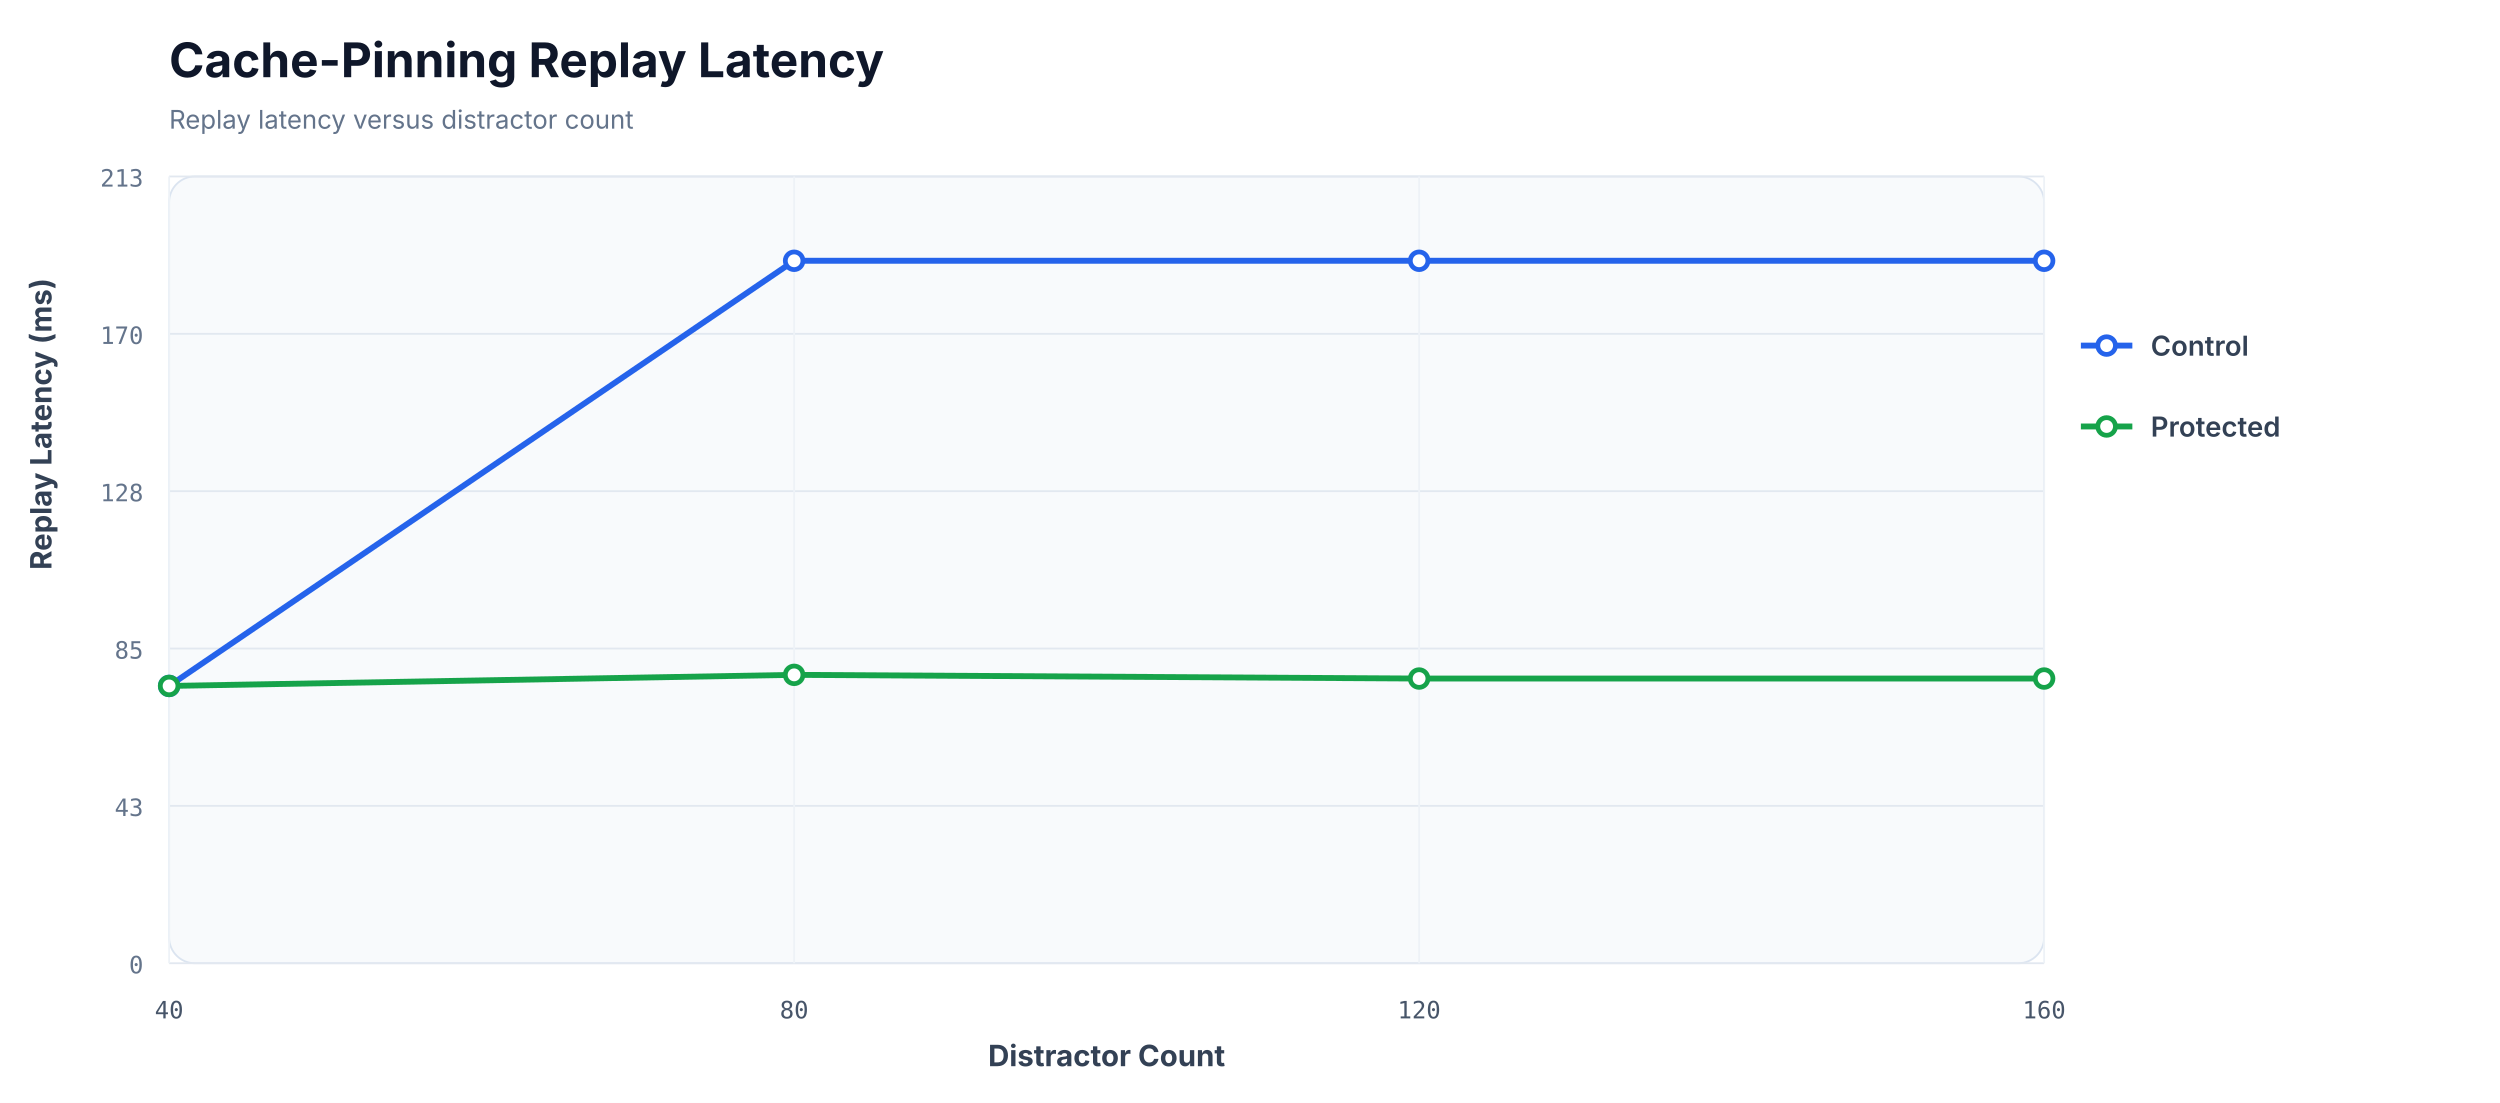
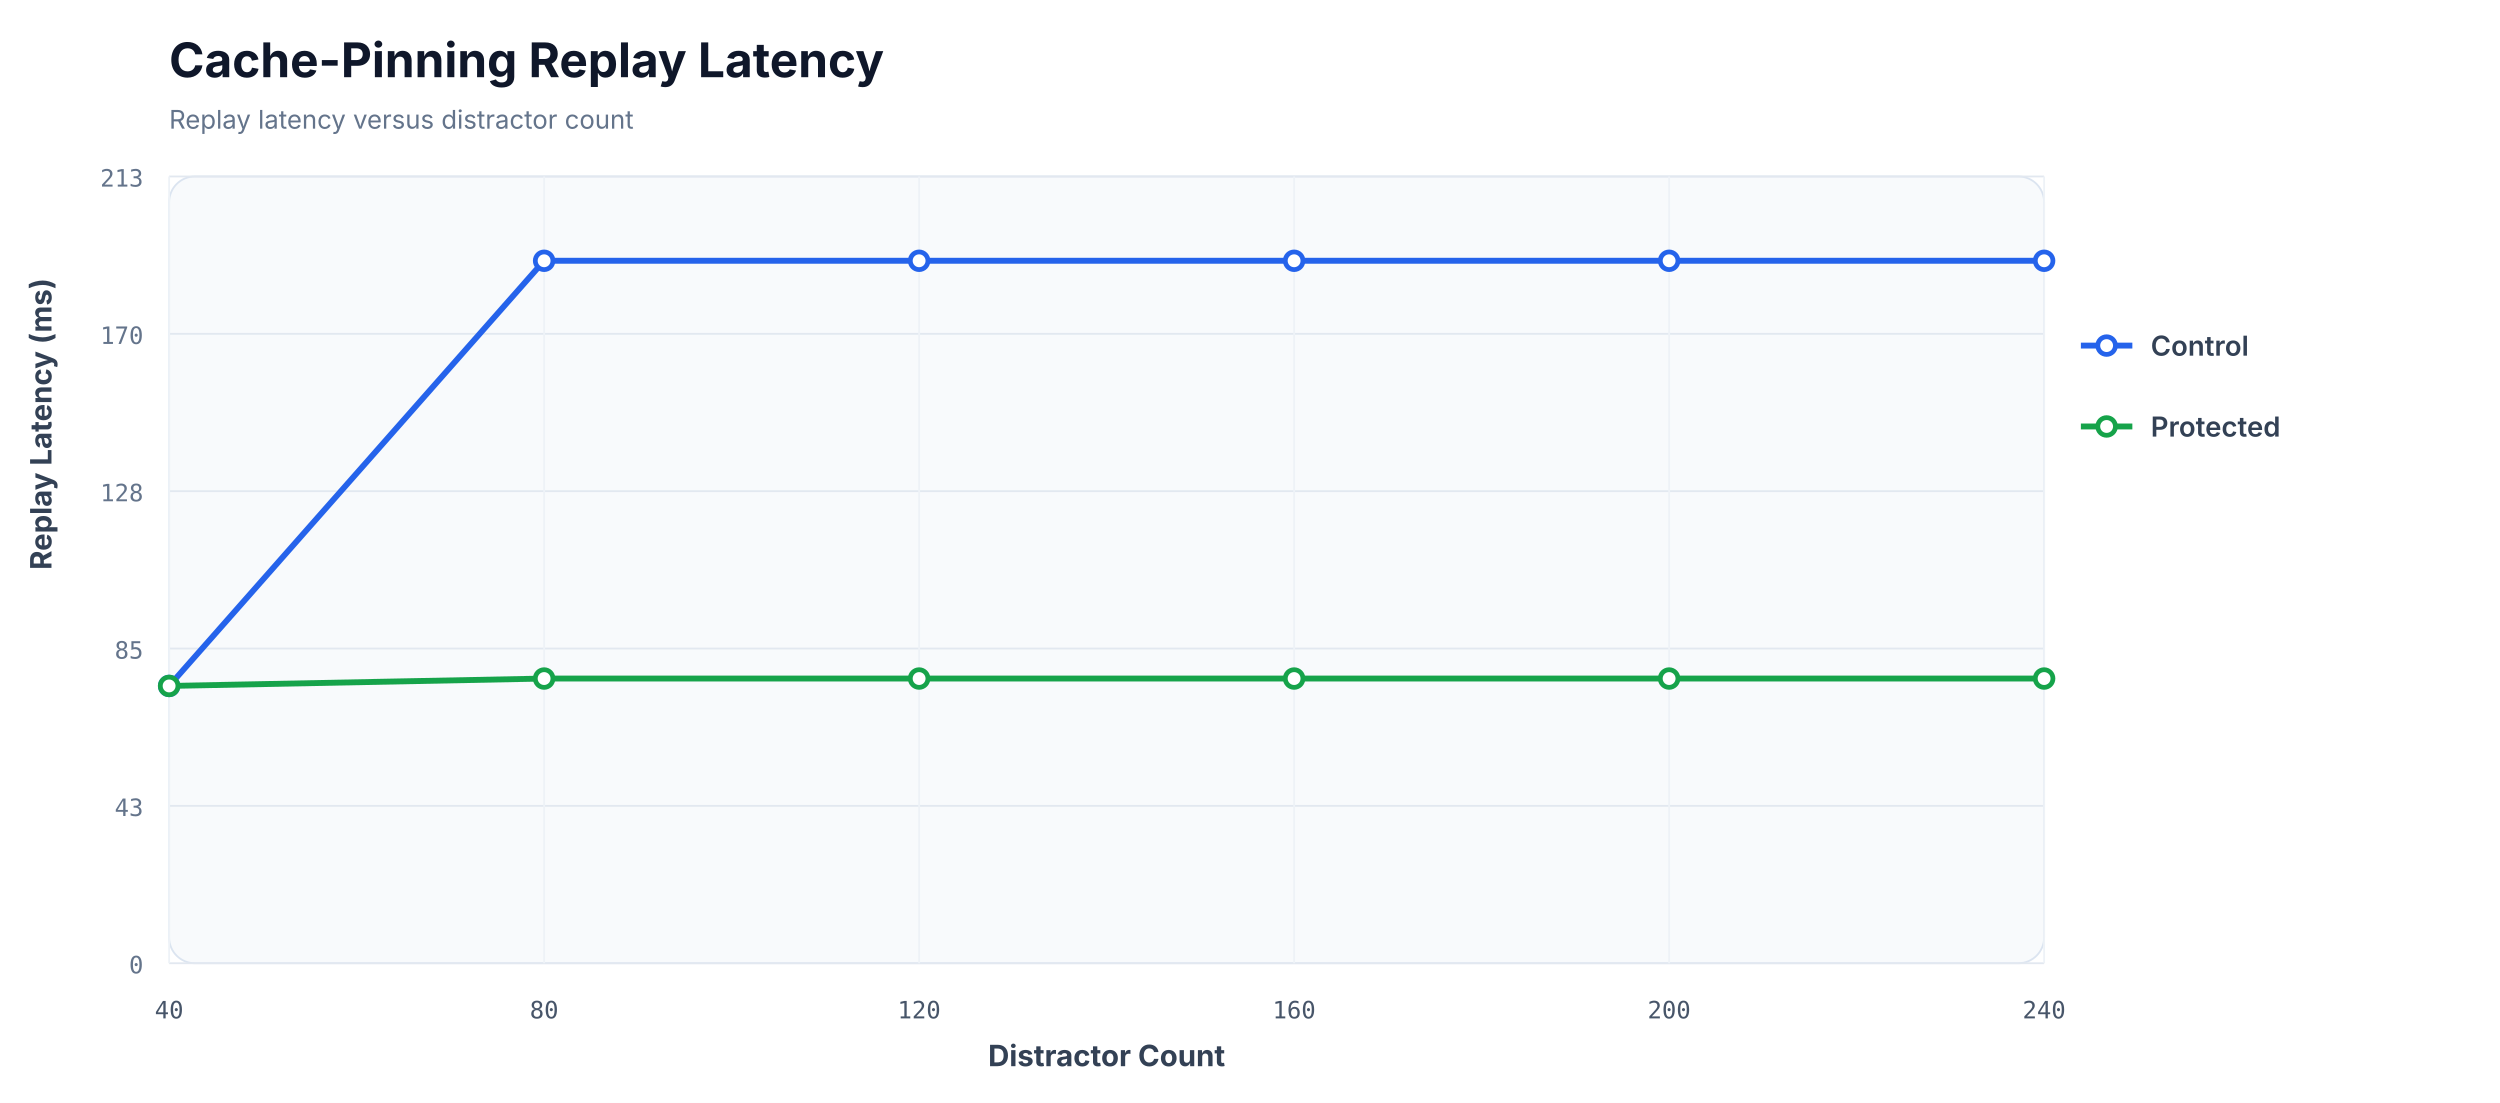
<svg xmlns="http://www.w3.org/2000/svg" width="1360" height="600" viewBox="0 0 1360 600">
  <rect width="100%" height="100%" fill="#ffffff" />
  <text x="92" y="42" font-family="Inter, Arial, sans-serif" font-size="26" font-weight="700" fill="#0f172a">Cache-Pinning Replay Latency</text>
  <text x="92" y="70" font-family="Inter, Arial, sans-serif" font-size="14" fill="#64748b">Replay latency versus distractor count</text>
  <rect x="92" y="96" width="1020" height="428" rx="14" fill="#f8fafc" stroke="#dbe4f0" />
  <line x1="92" y1="524.00" x2="1112" y2="524.00" stroke="#e2e8f0" stroke-width="1" />
  <text x="78" y="529.50" text-anchor="end" font-family="JetBrains Mono, monospace" font-size="13" fill="#64748b">0</text>
  <line x1="92" y1="438.40" x2="1112" y2="438.40" stroke="#e2e8f0" stroke-width="1" />
  <text x="78" y="443.90" text-anchor="end" font-family="JetBrains Mono, monospace" font-size="13" fill="#64748b">43</text>
  <line x1="92" y1="352.80" x2="1112" y2="352.80" stroke="#e2e8f0" stroke-width="1" />
  <text x="78" y="358.30" text-anchor="end" font-family="JetBrains Mono, monospace" font-size="13" fill="#64748b">85</text>
  <line x1="92" y1="267.20" x2="1112" y2="267.20" stroke="#e2e8f0" stroke-width="1" />
  <text x="78" y="272.70" text-anchor="end" font-family="JetBrains Mono, monospace" font-size="13" fill="#64748b">128</text>
  <line x1="92" y1="181.60" x2="1112" y2="181.60" stroke="#e2e8f0" stroke-width="1" />
  <text x="78" y="187.10" text-anchor="end" font-family="JetBrains Mono, monospace" font-size="13" fill="#64748b">170</text>
  <line x1="92" y1="96.00" x2="1112" y2="96.00" stroke="#e2e8f0" stroke-width="1" />
  <text x="78" y="101.50" text-anchor="end" font-family="JetBrains Mono, monospace" font-size="13" fill="#64748b">213</text>
  <line x1="92.00" y1="96" x2="92.00" y2="524" stroke="#eef2f7" stroke-width="1" />
  <text x="92.00" y="554" text-anchor="middle" font-family="JetBrains Mono, monospace" font-size="13" fill="#475569">40</text>
-   <line x1="432.00" y1="96" x2="432.00" y2="524" stroke="#eef2f7" stroke-width="1" />
-   <text x="432.00" y="554" text-anchor="middle" font-family="JetBrains Mono, monospace" font-size="13" fill="#475569">80</text>
-   <line x1="772.00" y1="96" x2="772.00" y2="524" stroke="#eef2f7" stroke-width="1" />
-   <text x="772.00" y="554" text-anchor="middle" font-family="JetBrains Mono, monospace" font-size="13" fill="#475569">120</text>
+   <line x1="296.00" y1="96" x2="296.00" y2="524" stroke="#eef2f7" stroke-width="1" />
+   <text x="296.00" y="554" text-anchor="middle" font-family="JetBrains Mono, monospace" font-size="13" fill="#475569">80</text>
+   <line x1="500.00" y1="96" x2="500.00" y2="524" stroke="#eef2f7" stroke-width="1" />
+   <text x="500.00" y="554" text-anchor="middle" font-family="JetBrains Mono, monospace" font-size="13" fill="#475569">120</text>
+   <line x1="704.00" y1="96" x2="704.00" y2="524" stroke="#eef2f7" stroke-width="1" />
+   <text x="704.00" y="554" text-anchor="middle" font-family="JetBrains Mono, monospace" font-size="13" fill="#475569">160</text>
+   <line x1="908.00" y1="96" x2="908.00" y2="524" stroke="#eef2f7" stroke-width="1" />
+   <text x="908.00" y="554" text-anchor="middle" font-family="JetBrains Mono, monospace" font-size="13" fill="#475569">200</text>
  <line x1="1112.00" y1="96" x2="1112.00" y2="524" stroke="#eef2f7" stroke-width="1" />
-   <text x="1112.00" y="554" text-anchor="middle" font-family="JetBrains Mono, monospace" font-size="13" fill="#475569">160</text>
-   <polyline fill="none" stroke="#2563eb" stroke-width="3.2" points="92.00,373.15 432.00,141.86 772.00,141.86 1112.00,141.86" />
+   <text x="1112.00" y="554" text-anchor="middle" font-family="JetBrains Mono, monospace" font-size="13" fill="#475569">240</text>
+   <polyline fill="none" stroke="#2563eb" stroke-width="3.2" points="92.00,373.15 296.00,141.86 500.00,141.86 704.00,141.86 908.00,141.86 1112.00,141.86" />
  <circle cx="92.00" cy="373.15" r="4.8" fill="#ffffff" stroke="#2563eb" stroke-width="2.6" />
-   <circle cx="432.00" cy="141.86" r="4.8" fill="#ffffff" stroke="#2563eb" stroke-width="2.6" />
-   <circle cx="772.00" cy="141.86" r="4.8" fill="#ffffff" stroke="#2563eb" stroke-width="2.6" />
+   <circle cx="296.00" cy="141.86" r="4.8" fill="#ffffff" stroke="#2563eb" stroke-width="2.6" />
+   <circle cx="500.00" cy="141.86" r="4.8" fill="#ffffff" stroke="#2563eb" stroke-width="2.6" />
+   <circle cx="704.00" cy="141.86" r="4.8" fill="#ffffff" stroke="#2563eb" stroke-width="2.6" />
+   <circle cx="908.00" cy="141.86" r="4.8" fill="#ffffff" stroke="#2563eb" stroke-width="2.6" />
  <circle cx="1112.00" cy="141.86" r="4.8" fill="#ffffff" stroke="#2563eb" stroke-width="2.6" />
-   <polyline fill="none" stroke="#16a34a" stroke-width="3.2" points="92.00,373.15 432.00,367.12 772.00,369.13 1112.00,369.13" />
+   <polyline fill="none" stroke="#16a34a" stroke-width="3.2" points="92.00,373.15 296.00,369.13 500.00,369.13 704.00,369.13 908.00,369.13 1112.00,369.13" />
  <circle cx="92.00" cy="373.15" r="4.8" fill="#ffffff" stroke="#16a34a" stroke-width="2.6" />
-   <circle cx="432.00" cy="367.12" r="4.8" fill="#ffffff" stroke="#16a34a" stroke-width="2.6" />
-   <circle cx="772.00" cy="369.13" r="4.8" fill="#ffffff" stroke="#16a34a" stroke-width="2.6" />
+   <circle cx="296.00" cy="369.13" r="4.8" fill="#ffffff" stroke="#16a34a" stroke-width="2.6" />
+   <circle cx="500.00" cy="369.13" r="4.8" fill="#ffffff" stroke="#16a34a" stroke-width="2.6" />
+   <circle cx="704.00" cy="369.13" r="4.8" fill="#ffffff" stroke="#16a34a" stroke-width="2.6" />
+   <circle cx="908.00" cy="369.13" r="4.8" fill="#ffffff" stroke="#16a34a" stroke-width="2.6" />
  <circle cx="1112.00" cy="369.13" r="4.8" fill="#ffffff" stroke="#16a34a" stroke-width="2.6" />
  <text x="28" y="310.00" transform="rotate(-90 28 310.00)" font-family="Inter, Arial, sans-serif" font-size="16" font-weight="700" fill="#334155">Replay Latency (ms)</text>
  <text x="602.00" y="580" text-anchor="middle" font-family="Inter, Arial, sans-serif" font-size="16" font-weight="700" fill="#334155">Distractor Count</text>
  <line x1="1132" y1="188" x2="1160" y2="188" stroke="#2563eb" stroke-width="3.2" />
  <circle cx="1146" cy="188" r="4.8" fill="#ffffff" stroke="#2563eb" stroke-width="2.6" />
  <text x="1170" y="193.5" font-family="Inter, Arial, sans-serif" font-size="15" font-weight="600" fill="#334155">Control</text>
  <line x1="1132" y1="232" x2="1160" y2="232" stroke="#16a34a" stroke-width="3.2" />
  <circle cx="1146" cy="232" r="4.8" fill="#ffffff" stroke="#16a34a" stroke-width="2.6" />
  <text x="1170" y="237.5" font-family="Inter, Arial, sans-serif" font-size="15" font-weight="600" fill="#334155">Protected</text>
</svg>
